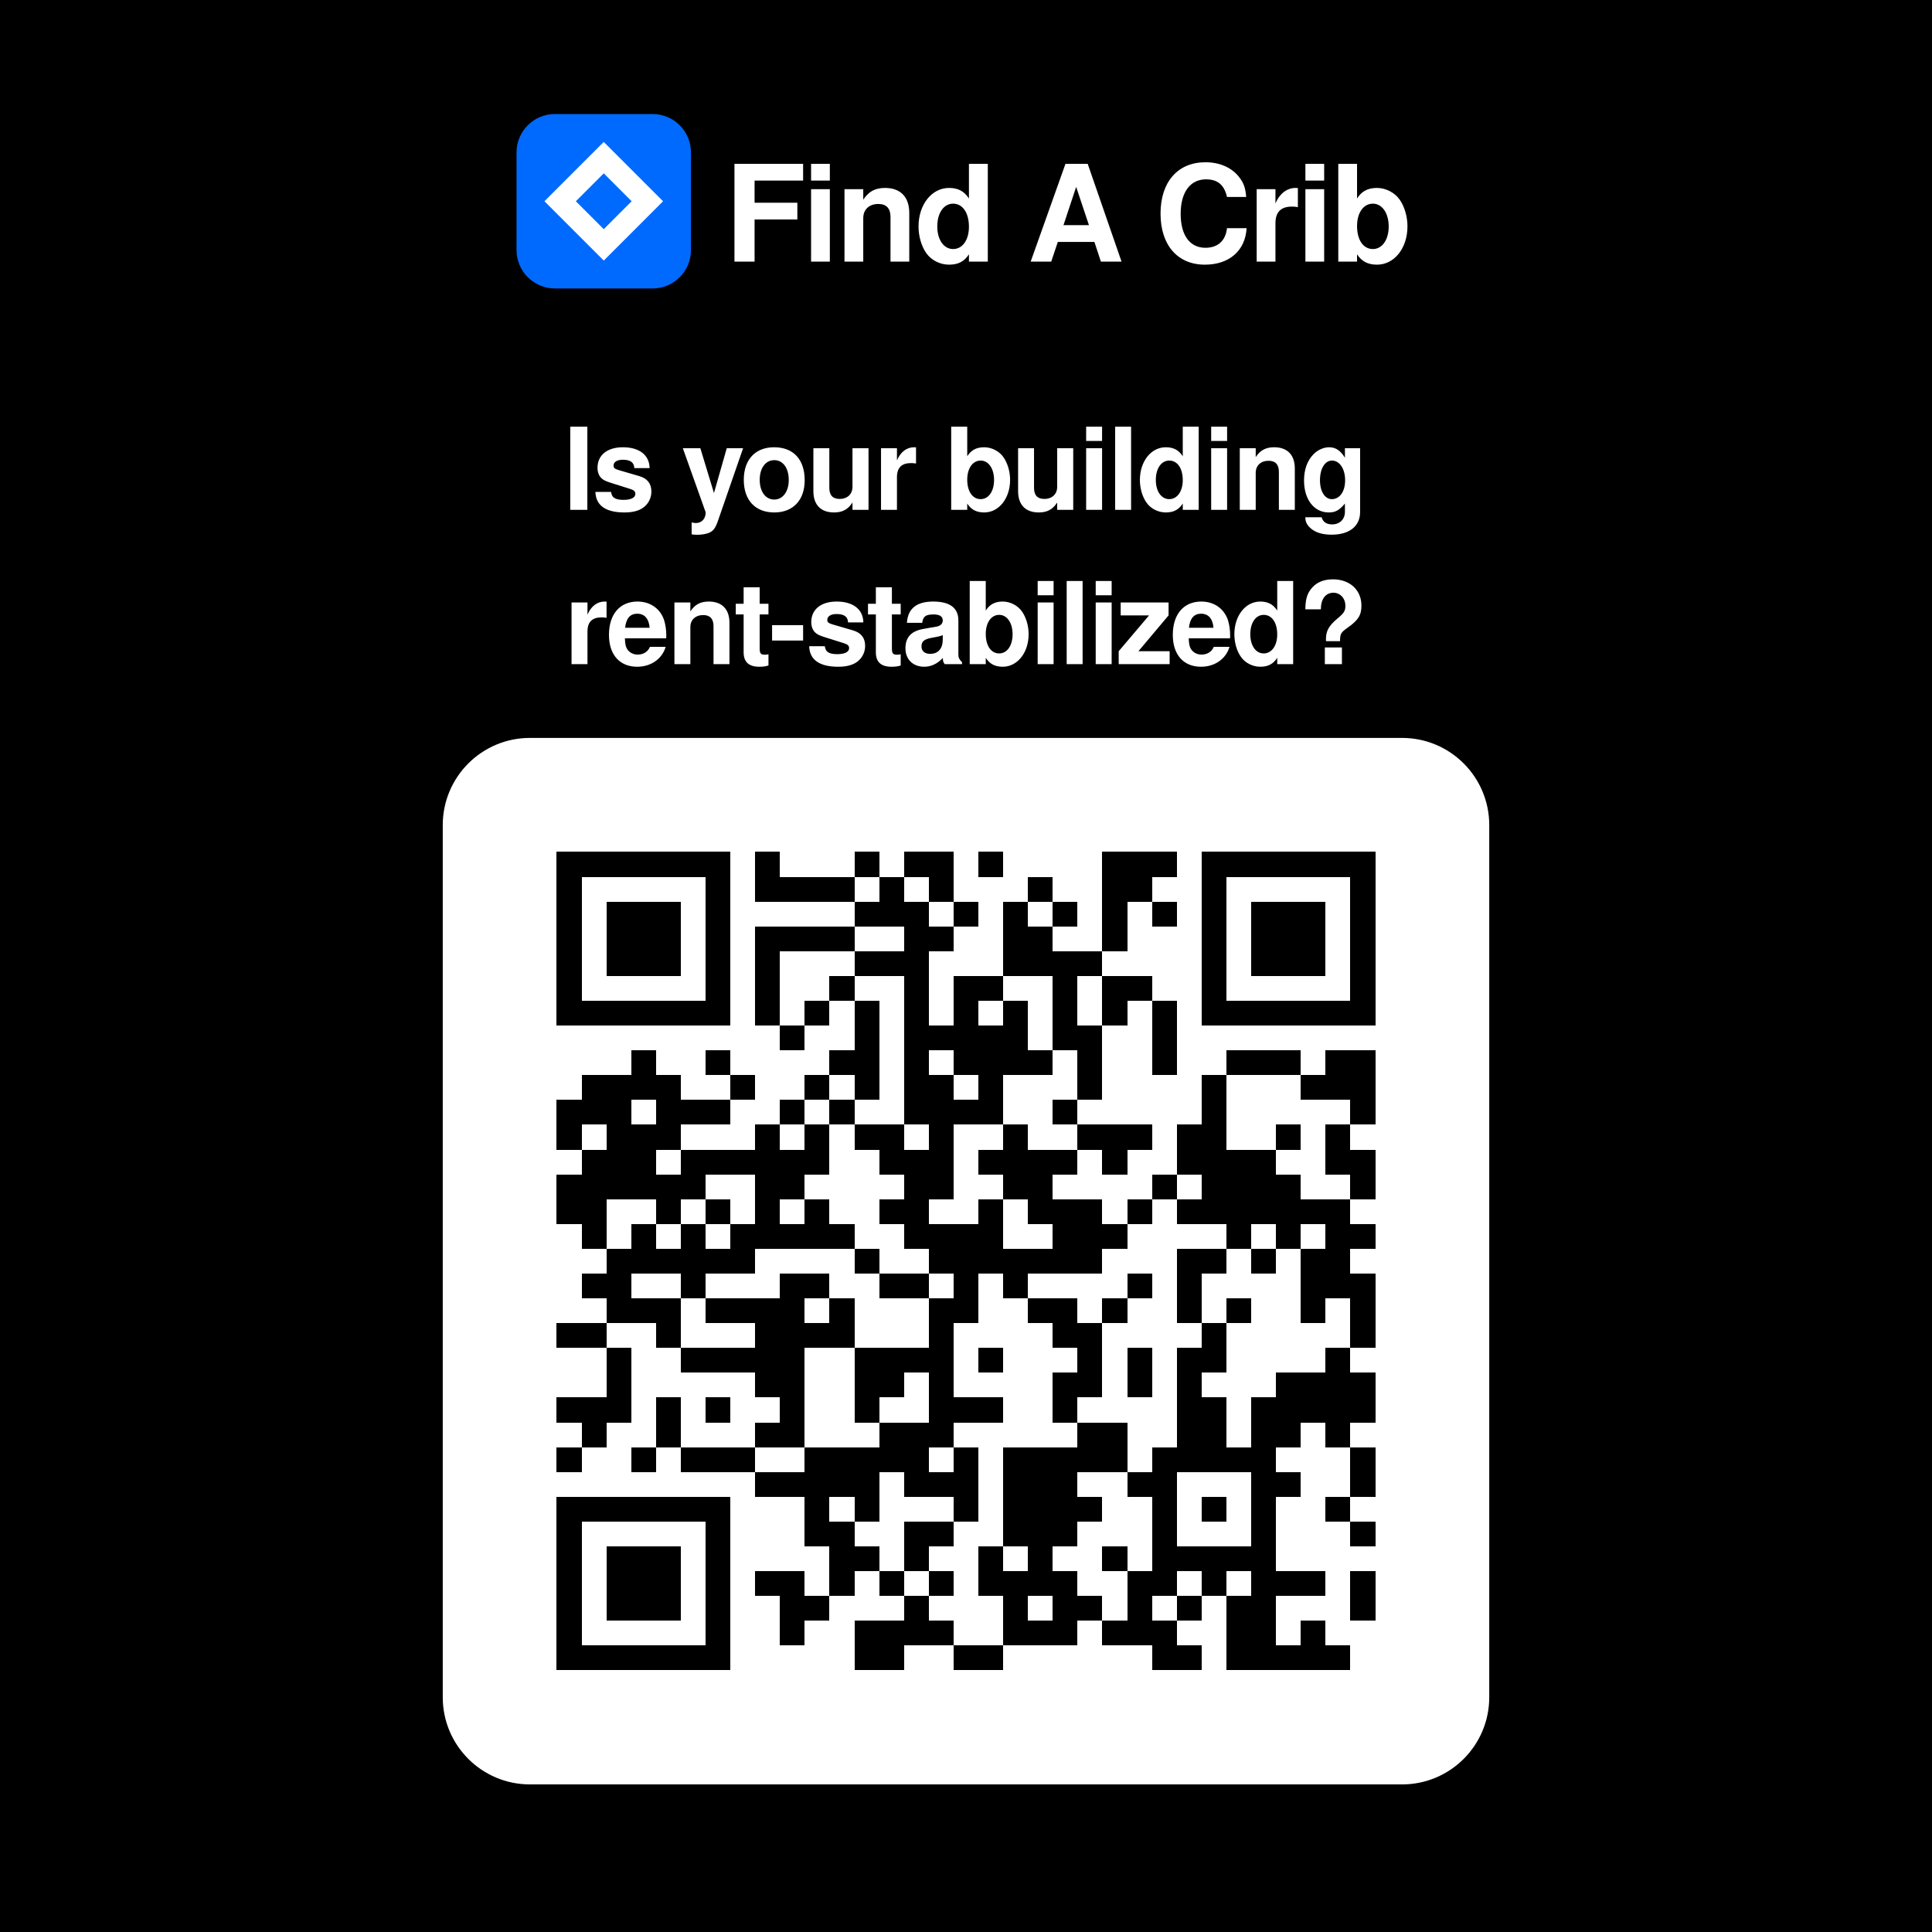
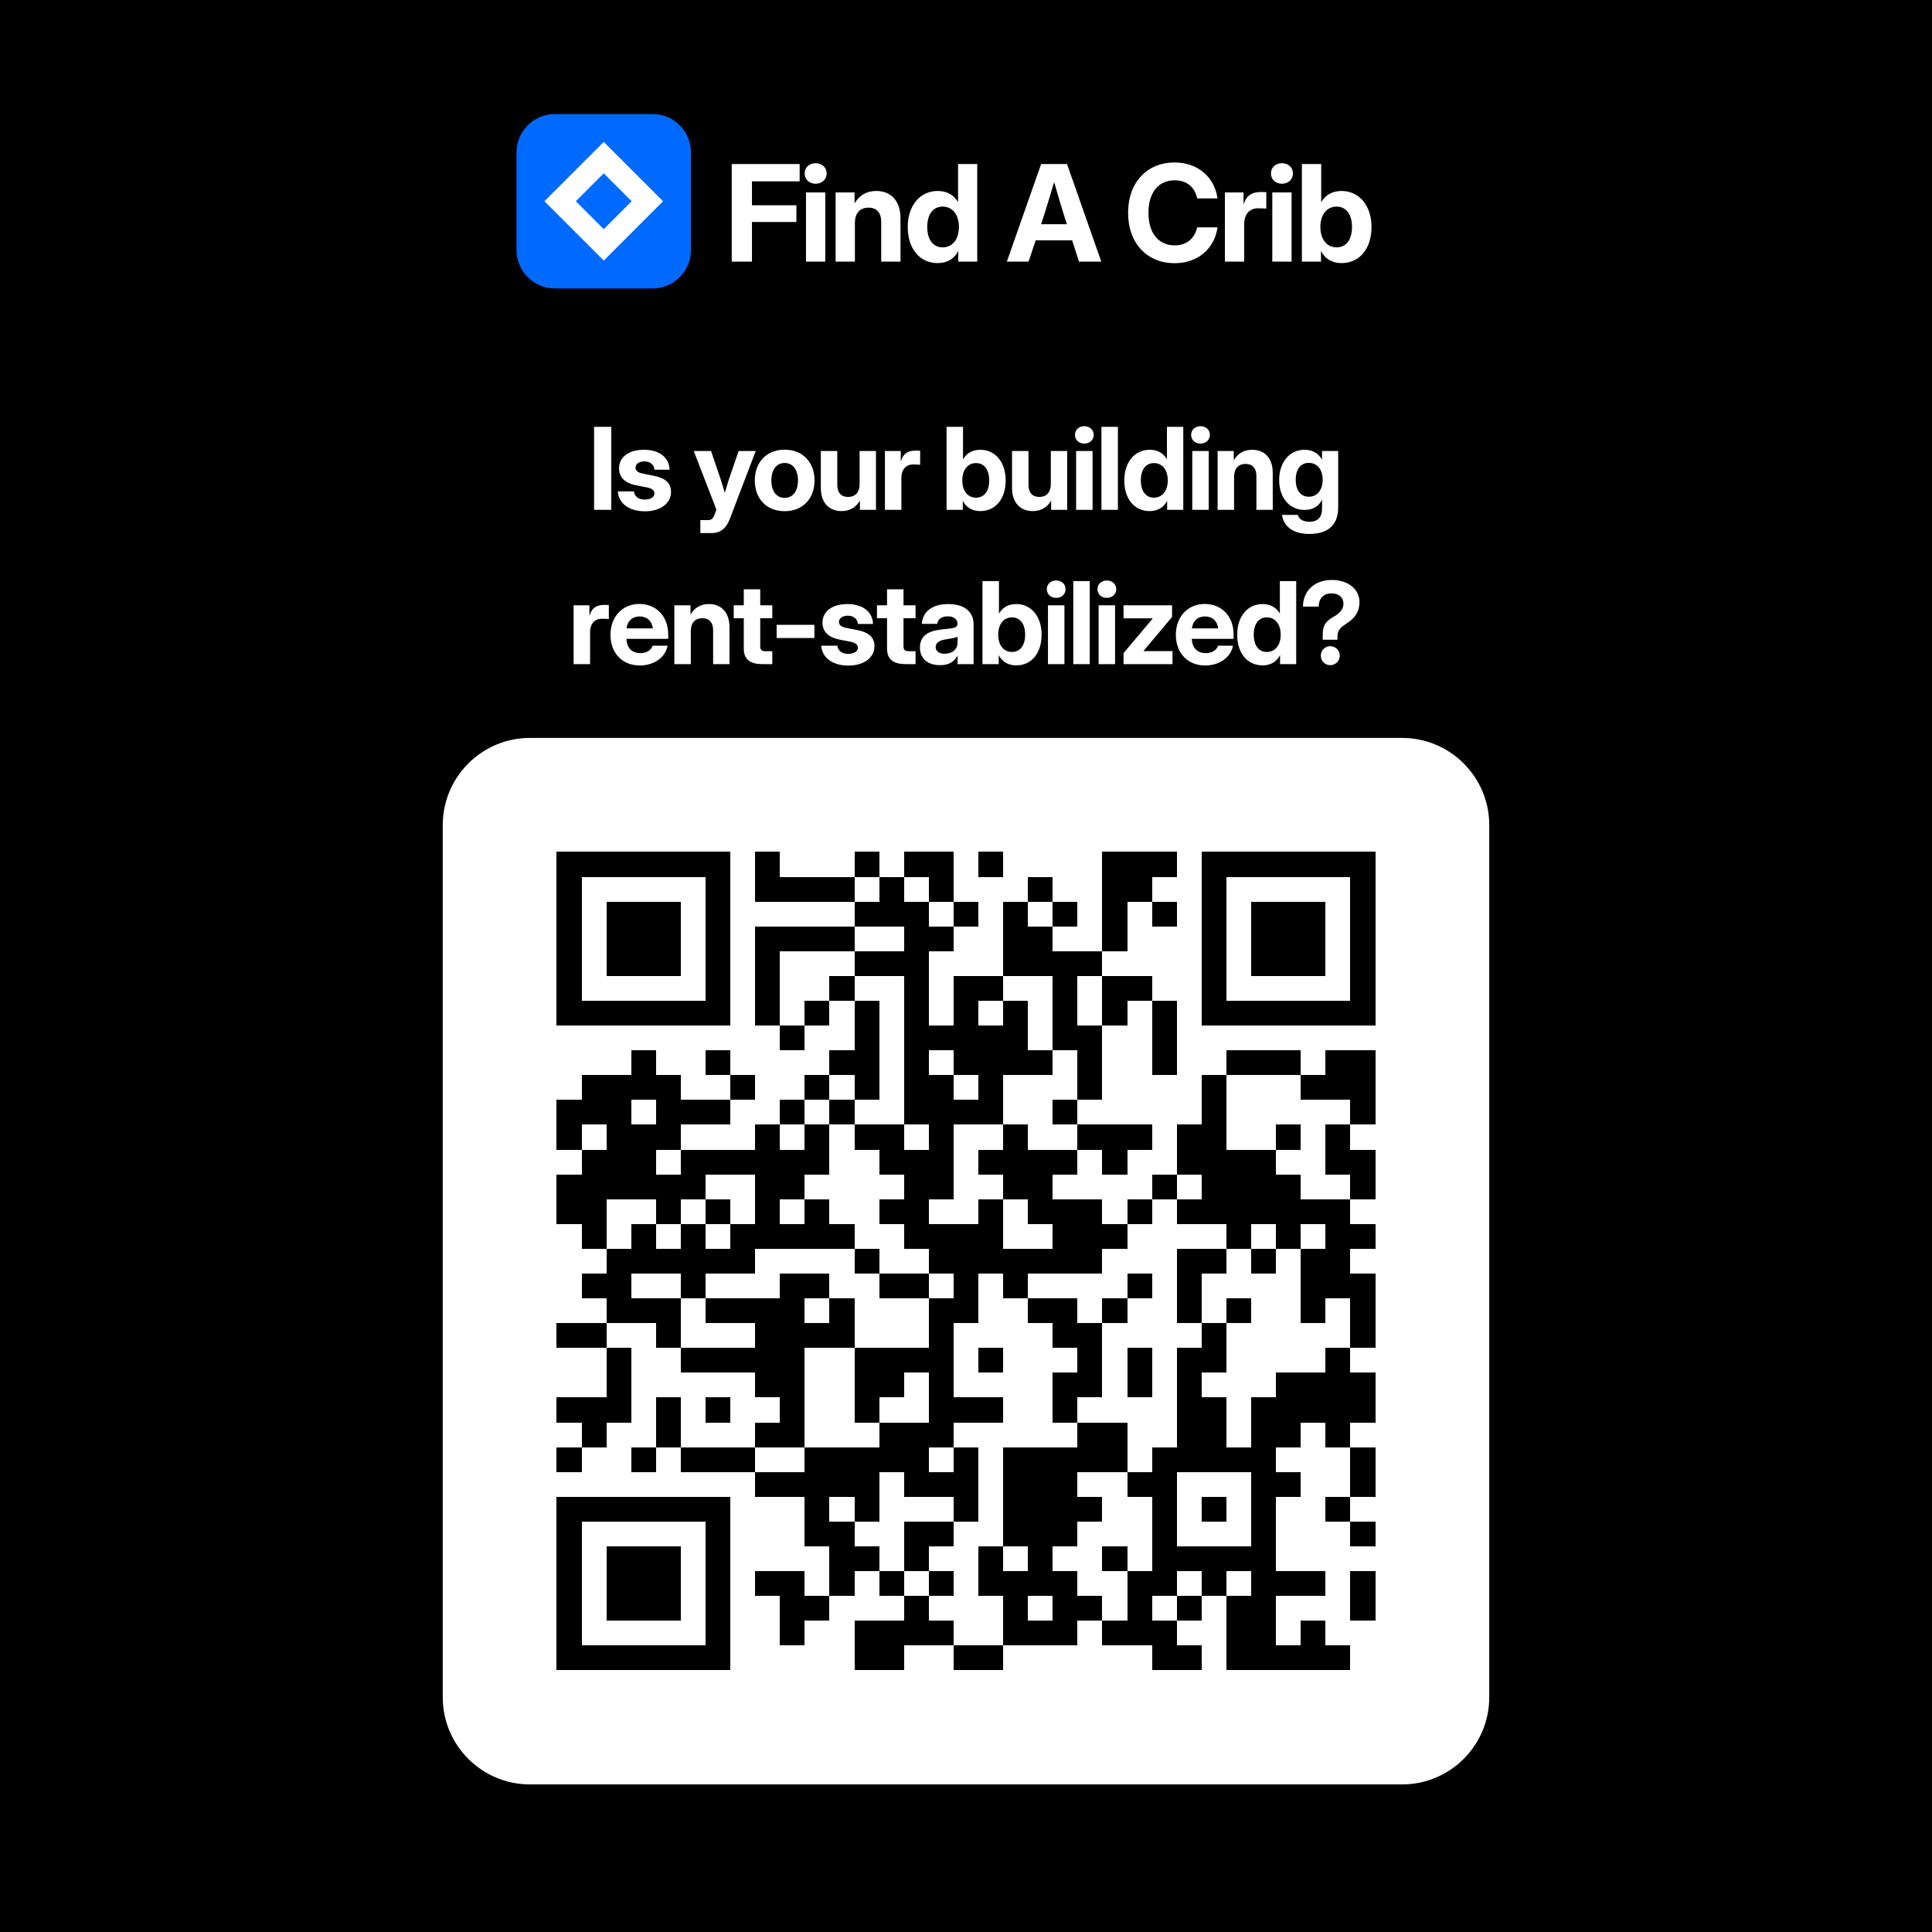
<svg xmlns="http://www.w3.org/2000/svg" width="4in" height="4in" viewBox="0 0 288.00 288.00">
  <rect x="0.00" y="0.00" width="288.00" height="288.00" rx="0.00" fill="#000000" />
  <rect x="77.00" y="17.00" width="26.00" height="26.00" rx="5.72" fill="#006AFF" />
  <path d="M90.00,21.16 L98.84,30.00 L90.00,38.84 L81.16,30.00 Z" fill="#FFFFFF" />
  <path d="M90.00,25.84 L94.16,30.00 L90.00,34.16 L85.84,30.00 Z" fill="#006AFF" />
-   <text x="108.00" y="39.00" font-family="Helvetica Neue, Helvetica, Arial, sans-serif" font-size="20.00" font-weight="700" fill="#FFFFFF" text-anchor="start" letter-spacing="-0.50">Find A Crib</text>
-   <text x="144.00" y="76.00" font-family="Helvetica Neue, Helvetica, Arial, sans-serif" font-size="17.00" font-weight="700" fill="#FFFFFF" text-anchor="middle" letter-spacing="-0.40">Is your building</text>
-   <text x="144.00" y="99.00" font-family="Helvetica Neue, Helvetica, Arial, sans-serif" font-size="17.00" font-weight="700" fill="#FFFFFF" text-anchor="middle" letter-spacing="-0.40">rent-stabilized?</text>
+   <text x="108.00" y="39.00" font-family="Inter Display, Inter, Helvetica Neue, Helvetica, Arial, sans-serif" font-size="20.00" font-weight="700" fill="#FFFFFF" text-anchor="start" letter-spacing="-0.50">Find A Crib</text>
+   <text x="144.00" y="76.00" font-family="Inter Display, Inter, Helvetica Neue, Helvetica, Arial, sans-serif" font-size="17.00" font-weight="700" fill="#FFFFFF" text-anchor="middle" letter-spacing="-0.40">Is your building</text>
+   <text x="144.00" y="99.00" font-family="Inter Display, Inter, Helvetica Neue, Helvetica, Arial, sans-serif" font-size="17.00" font-weight="700" fill="#FFFFFF" text-anchor="middle" letter-spacing="-0.40">rent-stabilized?</text>
  <rect x="66.00" y="110.00" width="156.00" height="156.00" rx="13.00" fill="#FFFFFF" />
  <path d="M83.000,127.000h3.697v3.697h-3.697zM86.697,127.000h3.697v3.697h-3.697zM90.394,127.000h3.697v3.697h-3.697zM94.091,127.000h3.697v3.697h-3.697zM97.788,127.000h3.697v3.697h-3.697zM101.485,127.000h3.697v3.697h-3.697zM105.182,127.000h3.697v3.697h-3.697zM112.576,127.000h3.697v3.697h-3.697zM127.364,127.000h3.697v3.697h-3.697zM134.758,127.000h3.697v3.697h-3.697zM138.455,127.000h3.697v3.697h-3.697zM145.848,127.000h3.697v3.697h-3.697zM164.333,127.000h3.697v3.697h-3.697zM168.030,127.000h3.697v3.697h-3.697zM171.727,127.000h3.697v3.697h-3.697zM179.121,127.000h3.697v3.697h-3.697zM182.818,127.000h3.697v3.697h-3.697zM186.515,127.000h3.697v3.697h-3.697zM190.212,127.000h3.697v3.697h-3.697zM193.909,127.000h3.697v3.697h-3.697zM197.606,127.000h3.697v3.697h-3.697zM201.303,127.000h3.697v3.697h-3.697zM83.000,130.697h3.697v3.697h-3.697zM105.182,130.697h3.697v3.697h-3.697zM112.576,130.697h3.697v3.697h-3.697zM116.273,130.697h3.697v3.697h-3.697zM119.970,130.697h3.697v3.697h-3.697zM123.667,130.697h3.697v3.697h-3.697zM131.061,130.697h3.697v3.697h-3.697zM138.455,130.697h3.697v3.697h-3.697zM153.242,130.697h3.697v3.697h-3.697zM164.333,130.697h3.697v3.697h-3.697zM168.030,130.697h3.697v3.697h-3.697zM179.121,130.697h3.697v3.697h-3.697zM201.303,130.697h3.697v3.697h-3.697zM83.000,134.394h3.697v3.697h-3.697zM90.394,134.394h3.697v3.697h-3.697zM94.091,134.394h3.697v3.697h-3.697zM97.788,134.394h3.697v3.697h-3.697zM105.182,134.394h3.697v3.697h-3.697zM127.364,134.394h3.697v3.697h-3.697zM131.061,134.394h3.697v3.697h-3.697zM134.758,134.394h3.697v3.697h-3.697zM142.152,134.394h3.697v3.697h-3.697zM149.545,134.394h3.697v3.697h-3.697zM156.939,134.394h3.697v3.697h-3.697zM164.333,134.394h3.697v3.697h-3.697zM171.727,134.394h3.697v3.697h-3.697zM179.121,134.394h3.697v3.697h-3.697zM186.515,134.394h3.697v3.697h-3.697zM190.212,134.394h3.697v3.697h-3.697zM193.909,134.394h3.697v3.697h-3.697zM201.303,134.394h3.697v3.697h-3.697zM83.000,138.091h3.697v3.697h-3.697zM90.394,138.091h3.697v3.697h-3.697zM94.091,138.091h3.697v3.697h-3.697zM97.788,138.091h3.697v3.697h-3.697zM105.182,138.091h3.697v3.697h-3.697zM112.576,138.091h3.697v3.697h-3.697zM116.273,138.091h3.697v3.697h-3.697zM119.970,138.091h3.697v3.697h-3.697zM123.667,138.091h3.697v3.697h-3.697zM134.758,138.091h3.697v3.697h-3.697zM138.455,138.091h3.697v3.697h-3.697zM149.545,138.091h3.697v3.697h-3.697zM153.242,138.091h3.697v3.697h-3.697zM164.333,138.091h3.697v3.697h-3.697zM179.121,138.091h3.697v3.697h-3.697zM186.515,138.091h3.697v3.697h-3.697zM190.212,138.091h3.697v3.697h-3.697zM193.909,138.091h3.697v3.697h-3.697zM201.303,138.091h3.697v3.697h-3.697zM83.000,141.788h3.697v3.697h-3.697zM90.394,141.788h3.697v3.697h-3.697zM94.091,141.788h3.697v3.697h-3.697zM97.788,141.788h3.697v3.697h-3.697zM105.182,141.788h3.697v3.697h-3.697zM112.576,141.788h3.697v3.697h-3.697zM127.364,141.788h3.697v3.697h-3.697zM131.061,141.788h3.697v3.697h-3.697zM134.758,141.788h3.697v3.697h-3.697zM149.545,141.788h3.697v3.697h-3.697zM153.242,141.788h3.697v3.697h-3.697zM156.939,141.788h3.697v3.697h-3.697zM160.636,141.788h3.697v3.697h-3.697zM179.121,141.788h3.697v3.697h-3.697zM186.515,141.788h3.697v3.697h-3.697zM190.212,141.788h3.697v3.697h-3.697zM193.909,141.788h3.697v3.697h-3.697zM201.303,141.788h3.697v3.697h-3.697zM83.000,145.485h3.697v3.697h-3.697zM105.182,145.485h3.697v3.697h-3.697zM112.576,145.485h3.697v3.697h-3.697zM123.667,145.485h3.697v3.697h-3.697zM134.758,145.485h3.697v3.697h-3.697zM142.152,145.485h3.697v3.697h-3.697zM145.848,145.485h3.697v3.697h-3.697zM156.939,145.485h3.697v3.697h-3.697zM164.333,145.485h3.697v3.697h-3.697zM168.030,145.485h3.697v3.697h-3.697zM179.121,145.485h3.697v3.697h-3.697zM201.303,145.485h3.697v3.697h-3.697zM83.000,149.182h3.697v3.697h-3.697zM86.697,149.182h3.697v3.697h-3.697zM90.394,149.182h3.697v3.697h-3.697zM94.091,149.182h3.697v3.697h-3.697zM97.788,149.182h3.697v3.697h-3.697zM101.485,149.182h3.697v3.697h-3.697zM105.182,149.182h3.697v3.697h-3.697zM112.576,149.182h3.697v3.697h-3.697zM119.970,149.182h3.697v3.697h-3.697zM127.364,149.182h3.697v3.697h-3.697zM134.758,149.182h3.697v3.697h-3.697zM142.152,149.182h3.697v3.697h-3.697zM149.545,149.182h3.697v3.697h-3.697zM156.939,149.182h3.697v3.697h-3.697zM164.333,149.182h3.697v3.697h-3.697zM171.727,149.182h3.697v3.697h-3.697zM179.121,149.182h3.697v3.697h-3.697zM182.818,149.182h3.697v3.697h-3.697zM186.515,149.182h3.697v3.697h-3.697zM190.212,149.182h3.697v3.697h-3.697zM193.909,149.182h3.697v3.697h-3.697zM197.606,149.182h3.697v3.697h-3.697zM201.303,149.182h3.697v3.697h-3.697zM116.273,152.879h3.697v3.697h-3.697zM127.364,152.879h3.697v3.697h-3.697zM134.758,152.879h3.697v3.697h-3.697zM138.455,152.879h3.697v3.697h-3.697zM142.152,152.879h3.697v3.697h-3.697zM145.848,152.879h3.697v3.697h-3.697zM149.545,152.879h3.697v3.697h-3.697zM156.939,152.879h3.697v3.697h-3.697zM160.636,152.879h3.697v3.697h-3.697zM171.727,152.879h3.697v3.697h-3.697zM94.091,156.576h3.697v3.697h-3.697zM105.182,156.576h3.697v3.697h-3.697zM123.667,156.576h3.697v3.697h-3.697zM127.364,156.576h3.697v3.697h-3.697zM134.758,156.576h3.697v3.697h-3.697zM142.152,156.576h3.697v3.697h-3.697zM145.848,156.576h3.697v3.697h-3.697zM149.545,156.576h3.697v3.697h-3.697zM153.242,156.576h3.697v3.697h-3.697zM160.636,156.576h3.697v3.697h-3.697zM171.727,156.576h3.697v3.697h-3.697zM182.818,156.576h3.697v3.697h-3.697zM186.515,156.576h3.697v3.697h-3.697zM190.212,156.576h3.697v3.697h-3.697zM197.606,156.576h3.697v3.697h-3.697zM201.303,156.576h3.697v3.697h-3.697zM86.697,160.273h3.697v3.697h-3.697zM90.394,160.273h3.697v3.697h-3.697zM94.091,160.273h3.697v3.697h-3.697zM97.788,160.273h3.697v3.697h-3.697zM108.879,160.273h3.697v3.697h-3.697zM119.970,160.273h3.697v3.697h-3.697zM127.364,160.273h3.697v3.697h-3.697zM134.758,160.273h3.697v3.697h-3.697zM138.455,160.273h3.697v3.697h-3.697zM145.848,160.273h3.697v3.697h-3.697zM160.636,160.273h3.697v3.697h-3.697zM179.121,160.273h3.697v3.697h-3.697zM193.909,160.273h3.697v3.697h-3.697zM197.606,160.273h3.697v3.697h-3.697zM201.303,160.273h3.697v3.697h-3.697zM83.000,163.970h3.697v3.697h-3.697zM86.697,163.970h3.697v3.697h-3.697zM90.394,163.970h3.697v3.697h-3.697zM97.788,163.970h3.697v3.697h-3.697zM101.485,163.970h3.697v3.697h-3.697zM105.182,163.970h3.697v3.697h-3.697zM116.273,163.970h3.697v3.697h-3.697zM123.667,163.970h3.697v3.697h-3.697zM134.758,163.970h3.697v3.697h-3.697zM138.455,163.970h3.697v3.697h-3.697zM142.152,163.970h3.697v3.697h-3.697zM145.848,163.970h3.697v3.697h-3.697zM156.939,163.970h3.697v3.697h-3.697zM179.121,163.970h3.697v3.697h-3.697zM201.303,163.970h3.697v3.697h-3.697zM83.000,167.667h3.697v3.697h-3.697zM90.394,167.667h3.697v3.697h-3.697zM94.091,167.667h3.697v3.697h-3.697zM97.788,167.667h3.697v3.697h-3.697zM112.576,167.667h3.697v3.697h-3.697zM119.970,167.667h3.697v3.697h-3.697zM127.364,167.667h3.697v3.697h-3.697zM131.061,167.667h3.697v3.697h-3.697zM138.455,167.667h3.697v3.697h-3.697zM149.545,167.667h3.697v3.697h-3.697zM160.636,167.667h3.697v3.697h-3.697zM164.333,167.667h3.697v3.697h-3.697zM168.030,167.667h3.697v3.697h-3.697zM175.424,167.667h3.697v3.697h-3.697zM179.121,167.667h3.697v3.697h-3.697zM190.212,167.667h3.697v3.697h-3.697zM197.606,167.667h3.697v3.697h-3.697zM86.697,171.364h3.697v3.697h-3.697zM90.394,171.364h3.697v3.697h-3.697zM94.091,171.364h3.697v3.697h-3.697zM101.485,171.364h3.697v3.697h-3.697zM105.182,171.364h3.697v3.697h-3.697zM108.879,171.364h3.697v3.697h-3.697zM112.576,171.364h3.697v3.697h-3.697zM116.273,171.364h3.697v3.697h-3.697zM119.970,171.364h3.697v3.697h-3.697zM131.061,171.364h3.697v3.697h-3.697zM134.758,171.364h3.697v3.697h-3.697zM138.455,171.364h3.697v3.697h-3.697zM145.848,171.364h3.697v3.697h-3.697zM149.545,171.364h3.697v3.697h-3.697zM153.242,171.364h3.697v3.697h-3.697zM156.939,171.364h3.697v3.697h-3.697zM164.333,171.364h3.697v3.697h-3.697zM175.424,171.364h3.697v3.697h-3.697zM179.121,171.364h3.697v3.697h-3.697zM182.818,171.364h3.697v3.697h-3.697zM186.515,171.364h3.697v3.697h-3.697zM197.606,171.364h3.697v3.697h-3.697zM201.303,171.364h3.697v3.697h-3.697zM83.000,175.061h3.697v3.697h-3.697zM86.697,175.061h3.697v3.697h-3.697zM90.394,175.061h3.697v3.697h-3.697zM94.091,175.061h3.697v3.697h-3.697zM97.788,175.061h3.697v3.697h-3.697zM101.485,175.061h3.697v3.697h-3.697zM112.576,175.061h3.697v3.697h-3.697zM116.273,175.061h3.697v3.697h-3.697zM134.758,175.061h3.697v3.697h-3.697zM138.455,175.061h3.697v3.697h-3.697zM149.545,175.061h3.697v3.697h-3.697zM153.242,175.061h3.697v3.697h-3.697zM171.727,175.061h3.697v3.697h-3.697zM179.121,175.061h3.697v3.697h-3.697zM182.818,175.061h3.697v3.697h-3.697zM186.515,175.061h3.697v3.697h-3.697zM190.212,175.061h3.697v3.697h-3.697zM201.303,175.061h3.697v3.697h-3.697zM83.000,178.758h3.697v3.697h-3.697zM86.697,178.758h3.697v3.697h-3.697zM97.788,178.758h3.697v3.697h-3.697zM105.182,178.758h3.697v3.697h-3.697zM112.576,178.758h3.697v3.697h-3.697zM119.970,178.758h3.697v3.697h-3.697zM131.061,178.758h3.697v3.697h-3.697zM134.758,178.758h3.697v3.697h-3.697zM145.848,178.758h3.697v3.697h-3.697zM153.242,178.758h3.697v3.697h-3.697zM156.939,178.758h3.697v3.697h-3.697zM160.636,178.758h3.697v3.697h-3.697zM168.030,178.758h3.697v3.697h-3.697zM175.424,178.758h3.697v3.697h-3.697zM179.121,178.758h3.697v3.697h-3.697zM182.818,178.758h3.697v3.697h-3.697zM186.515,178.758h3.697v3.697h-3.697zM190.212,178.758h3.697v3.697h-3.697zM193.909,178.758h3.697v3.697h-3.697zM197.606,178.758h3.697v3.697h-3.697zM86.697,182.455h3.697v3.697h-3.697zM94.091,182.455h3.697v3.697h-3.697zM101.485,182.455h3.697v3.697h-3.697zM108.879,182.455h3.697v3.697h-3.697zM112.576,182.455h3.697v3.697h-3.697zM116.273,182.455h3.697v3.697h-3.697zM119.970,182.455h3.697v3.697h-3.697zM123.667,182.455h3.697v3.697h-3.697zM134.758,182.455h3.697v3.697h-3.697zM138.455,182.455h3.697v3.697h-3.697zM142.152,182.455h3.697v3.697h-3.697zM145.848,182.455h3.697v3.697h-3.697zM156.939,182.455h3.697v3.697h-3.697zM160.636,182.455h3.697v3.697h-3.697zM164.333,182.455h3.697v3.697h-3.697zM182.818,182.455h3.697v3.697h-3.697zM190.212,182.455h3.697v3.697h-3.697zM197.606,182.455h3.697v3.697h-3.697zM201.303,182.455h3.697v3.697h-3.697zM90.394,186.152h3.697v3.697h-3.697zM94.091,186.152h3.697v3.697h-3.697zM97.788,186.152h3.697v3.697h-3.697zM101.485,186.152h3.697v3.697h-3.697zM105.182,186.152h3.697v3.697h-3.697zM108.879,186.152h3.697v3.697h-3.697zM127.364,186.152h3.697v3.697h-3.697zM138.455,186.152h3.697v3.697h-3.697zM142.152,186.152h3.697v3.697h-3.697zM145.848,186.152h3.697v3.697h-3.697zM149.545,186.152h3.697v3.697h-3.697zM153.242,186.152h3.697v3.697h-3.697zM156.939,186.152h3.697v3.697h-3.697zM160.636,186.152h3.697v3.697h-3.697zM175.424,186.152h3.697v3.697h-3.697zM179.121,186.152h3.697v3.697h-3.697zM186.515,186.152h3.697v3.697h-3.697zM193.909,186.152h3.697v3.697h-3.697zM197.606,186.152h3.697v3.697h-3.697zM86.697,189.848h3.697v3.697h-3.697zM90.394,189.848h3.697v3.697h-3.697zM101.485,189.848h3.697v3.697h-3.697zM116.273,189.848h3.697v3.697h-3.697zM119.970,189.848h3.697v3.697h-3.697zM131.061,189.848h3.697v3.697h-3.697zM134.758,189.848h3.697v3.697h-3.697zM142.152,189.848h3.697v3.697h-3.697zM149.545,189.848h3.697v3.697h-3.697zM168.030,189.848h3.697v3.697h-3.697zM175.424,189.848h3.697v3.697h-3.697zM193.909,189.848h3.697v3.697h-3.697zM197.606,189.848h3.697v3.697h-3.697zM201.303,189.848h3.697v3.697h-3.697zM90.394,193.545h3.697v3.697h-3.697zM94.091,193.545h3.697v3.697h-3.697zM97.788,193.545h3.697v3.697h-3.697zM105.182,193.545h3.697v3.697h-3.697zM108.879,193.545h3.697v3.697h-3.697zM112.576,193.545h3.697v3.697h-3.697zM116.273,193.545h3.697v3.697h-3.697zM123.667,193.545h3.697v3.697h-3.697zM138.455,193.545h3.697v3.697h-3.697zM142.152,193.545h3.697v3.697h-3.697zM153.242,193.545h3.697v3.697h-3.697zM156.939,193.545h3.697v3.697h-3.697zM164.333,193.545h3.697v3.697h-3.697zM175.424,193.545h3.697v3.697h-3.697zM182.818,193.545h3.697v3.697h-3.697zM193.909,193.545h3.697v3.697h-3.697zM201.303,193.545h3.697v3.697h-3.697zM83.000,197.242h3.697v3.697h-3.697zM86.697,197.242h3.697v3.697h-3.697zM97.788,197.242h3.697v3.697h-3.697zM112.576,197.242h3.697v3.697h-3.697zM116.273,197.242h3.697v3.697h-3.697zM119.970,197.242h3.697v3.697h-3.697zM123.667,197.242h3.697v3.697h-3.697zM138.455,197.242h3.697v3.697h-3.697zM156.939,197.242h3.697v3.697h-3.697zM160.636,197.242h3.697v3.697h-3.697zM179.121,197.242h3.697v3.697h-3.697zM201.303,197.242h3.697v3.697h-3.697zM90.394,200.939h3.697v3.697h-3.697zM101.485,200.939h3.697v3.697h-3.697zM105.182,200.939h3.697v3.697h-3.697zM108.879,200.939h3.697v3.697h-3.697zM112.576,200.939h3.697v3.697h-3.697zM116.273,200.939h3.697v3.697h-3.697zM127.364,200.939h3.697v3.697h-3.697zM131.061,200.939h3.697v3.697h-3.697zM134.758,200.939h3.697v3.697h-3.697zM138.455,200.939h3.697v3.697h-3.697zM145.848,200.939h3.697v3.697h-3.697zM160.636,200.939h3.697v3.697h-3.697zM168.030,200.939h3.697v3.697h-3.697zM175.424,200.939h3.697v3.697h-3.697zM179.121,200.939h3.697v3.697h-3.697zM197.606,200.939h3.697v3.697h-3.697zM90.394,204.636h3.697v3.697h-3.697zM112.576,204.636h3.697v3.697h-3.697zM116.273,204.636h3.697v3.697h-3.697zM127.364,204.636h3.697v3.697h-3.697zM131.061,204.636h3.697v3.697h-3.697zM138.455,204.636h3.697v3.697h-3.697zM156.939,204.636h3.697v3.697h-3.697zM160.636,204.636h3.697v3.697h-3.697zM168.030,204.636h3.697v3.697h-3.697zM175.424,204.636h3.697v3.697h-3.697zM190.212,204.636h3.697v3.697h-3.697zM193.909,204.636h3.697v3.697h-3.697zM197.606,204.636h3.697v3.697h-3.697zM201.303,204.636h3.697v3.697h-3.697zM83.000,208.333h3.697v3.697h-3.697zM86.697,208.333h3.697v3.697h-3.697zM90.394,208.333h3.697v3.697h-3.697zM97.788,208.333h3.697v3.697h-3.697zM105.182,208.333h3.697v3.697h-3.697zM116.273,208.333h3.697v3.697h-3.697zM127.364,208.333h3.697v3.697h-3.697zM138.455,208.333h3.697v3.697h-3.697zM142.152,208.333h3.697v3.697h-3.697zM145.848,208.333h3.697v3.697h-3.697zM156.939,208.333h3.697v3.697h-3.697zM175.424,208.333h3.697v3.697h-3.697zM179.121,208.333h3.697v3.697h-3.697zM186.515,208.333h3.697v3.697h-3.697zM190.212,208.333h3.697v3.697h-3.697zM193.909,208.333h3.697v3.697h-3.697zM197.606,208.333h3.697v3.697h-3.697zM201.303,208.333h3.697v3.697h-3.697zM86.697,212.030h3.697v3.697h-3.697zM97.788,212.030h3.697v3.697h-3.697zM112.576,212.030h3.697v3.697h-3.697zM116.273,212.030h3.697v3.697h-3.697zM131.061,212.030h3.697v3.697h-3.697zM134.758,212.030h3.697v3.697h-3.697zM138.455,212.030h3.697v3.697h-3.697zM160.636,212.030h3.697v3.697h-3.697zM164.333,212.030h3.697v3.697h-3.697zM175.424,212.030h3.697v3.697h-3.697zM179.121,212.030h3.697v3.697h-3.697zM186.515,212.030h3.697v3.697h-3.697zM190.212,212.030h3.697v3.697h-3.697zM197.606,212.030h3.697v3.697h-3.697zM83.000,215.727h3.697v3.697h-3.697zM94.091,215.727h3.697v3.697h-3.697zM101.485,215.727h3.697v3.697h-3.697zM105.182,215.727h3.697v3.697h-3.697zM108.879,215.727h3.697v3.697h-3.697zM119.970,215.727h3.697v3.697h-3.697zM123.667,215.727h3.697v3.697h-3.697zM127.364,215.727h3.697v3.697h-3.697zM131.061,215.727h3.697v3.697h-3.697zM134.758,215.727h3.697v3.697h-3.697zM142.152,215.727h3.697v3.697h-3.697zM149.545,215.727h3.697v3.697h-3.697zM153.242,215.727h3.697v3.697h-3.697zM156.939,215.727h3.697v3.697h-3.697zM160.636,215.727h3.697v3.697h-3.697zM164.333,215.727h3.697v3.697h-3.697zM171.727,215.727h3.697v3.697h-3.697zM175.424,215.727h3.697v3.697h-3.697zM179.121,215.727h3.697v3.697h-3.697zM182.818,215.727h3.697v3.697h-3.697zM186.515,215.727h3.697v3.697h-3.697zM201.303,215.727h3.697v3.697h-3.697zM112.576,219.424h3.697v3.697h-3.697zM116.273,219.424h3.697v3.697h-3.697zM119.970,219.424h3.697v3.697h-3.697zM123.667,219.424h3.697v3.697h-3.697zM127.364,219.424h3.697v3.697h-3.697zM134.758,219.424h3.697v3.697h-3.697zM138.455,219.424h3.697v3.697h-3.697zM142.152,219.424h3.697v3.697h-3.697zM149.545,219.424h3.697v3.697h-3.697zM153.242,219.424h3.697v3.697h-3.697zM156.939,219.424h3.697v3.697h-3.697zM168.030,219.424h3.697v3.697h-3.697zM171.727,219.424h3.697v3.697h-3.697zM186.515,219.424h3.697v3.697h-3.697zM190.212,219.424h3.697v3.697h-3.697zM201.303,219.424h3.697v3.697h-3.697zM83.000,223.121h3.697v3.697h-3.697zM86.697,223.121h3.697v3.697h-3.697zM90.394,223.121h3.697v3.697h-3.697zM94.091,223.121h3.697v3.697h-3.697zM97.788,223.121h3.697v3.697h-3.697zM101.485,223.121h3.697v3.697h-3.697zM105.182,223.121h3.697v3.697h-3.697zM119.970,223.121h3.697v3.697h-3.697zM127.364,223.121h3.697v3.697h-3.697zM142.152,223.121h3.697v3.697h-3.697zM149.545,223.121h3.697v3.697h-3.697zM153.242,223.121h3.697v3.697h-3.697zM156.939,223.121h3.697v3.697h-3.697zM160.636,223.121h3.697v3.697h-3.697zM171.727,223.121h3.697v3.697h-3.697zM179.121,223.121h3.697v3.697h-3.697zM186.515,223.121h3.697v3.697h-3.697zM197.606,223.121h3.697v3.697h-3.697zM83.000,226.818h3.697v3.697h-3.697zM105.182,226.818h3.697v3.697h-3.697zM119.970,226.818h3.697v3.697h-3.697zM123.667,226.818h3.697v3.697h-3.697zM134.758,226.818h3.697v3.697h-3.697zM138.455,226.818h3.697v3.697h-3.697zM149.545,226.818h3.697v3.697h-3.697zM153.242,226.818h3.697v3.697h-3.697zM156.939,226.818h3.697v3.697h-3.697zM171.727,226.818h3.697v3.697h-3.697zM186.515,226.818h3.697v3.697h-3.697zM201.303,226.818h3.697v3.697h-3.697zM83.000,230.515h3.697v3.697h-3.697zM90.394,230.515h3.697v3.697h-3.697zM94.091,230.515h3.697v3.697h-3.697zM97.788,230.515h3.697v3.697h-3.697zM105.182,230.515h3.697v3.697h-3.697zM123.667,230.515h3.697v3.697h-3.697zM127.364,230.515h3.697v3.697h-3.697zM134.758,230.515h3.697v3.697h-3.697zM145.848,230.515h3.697v3.697h-3.697zM153.242,230.515h3.697v3.697h-3.697zM164.333,230.515h3.697v3.697h-3.697zM171.727,230.515h3.697v3.697h-3.697zM175.424,230.515h3.697v3.697h-3.697zM179.121,230.515h3.697v3.697h-3.697zM182.818,230.515h3.697v3.697h-3.697zM186.515,230.515h3.697v3.697h-3.697zM83.000,234.212h3.697v3.697h-3.697zM90.394,234.212h3.697v3.697h-3.697zM94.091,234.212h3.697v3.697h-3.697zM97.788,234.212h3.697v3.697h-3.697zM105.182,234.212h3.697v3.697h-3.697zM112.576,234.212h3.697v3.697h-3.697zM116.273,234.212h3.697v3.697h-3.697zM123.667,234.212h3.697v3.697h-3.697zM131.061,234.212h3.697v3.697h-3.697zM138.455,234.212h3.697v3.697h-3.697zM145.848,234.212h3.697v3.697h-3.697zM149.545,234.212h3.697v3.697h-3.697zM153.242,234.212h3.697v3.697h-3.697zM156.939,234.212h3.697v3.697h-3.697zM168.030,234.212h3.697v3.697h-3.697zM171.727,234.212h3.697v3.697h-3.697zM179.121,234.212h3.697v3.697h-3.697zM186.515,234.212h3.697v3.697h-3.697zM190.212,234.212h3.697v3.697h-3.697zM193.909,234.212h3.697v3.697h-3.697zM201.303,234.212h3.697v3.697h-3.697zM83.000,237.909h3.697v3.697h-3.697zM90.394,237.909h3.697v3.697h-3.697zM94.091,237.909h3.697v3.697h-3.697zM97.788,237.909h3.697v3.697h-3.697zM105.182,237.909h3.697v3.697h-3.697zM116.273,237.909h3.697v3.697h-3.697zM119.970,237.909h3.697v3.697h-3.697zM134.758,237.909h3.697v3.697h-3.697zM149.545,237.909h3.697v3.697h-3.697zM156.939,237.909h3.697v3.697h-3.697zM160.636,237.909h3.697v3.697h-3.697zM168.030,237.909h3.697v3.697h-3.697zM175.424,237.909h3.697v3.697h-3.697zM182.818,237.909h3.697v3.697h-3.697zM186.515,237.909h3.697v3.697h-3.697zM201.303,237.909h3.697v3.697h-3.697zM83.000,241.606h3.697v3.697h-3.697zM105.182,241.606h3.697v3.697h-3.697zM116.273,241.606h3.697v3.697h-3.697zM127.364,241.606h3.697v3.697h-3.697zM131.061,241.606h3.697v3.697h-3.697zM134.758,241.606h3.697v3.697h-3.697zM138.455,241.606h3.697v3.697h-3.697zM149.545,241.606h3.697v3.697h-3.697zM153.242,241.606h3.697v3.697h-3.697zM156.939,241.606h3.697v3.697h-3.697zM164.333,241.606h3.697v3.697h-3.697zM168.030,241.606h3.697v3.697h-3.697zM171.727,241.606h3.697v3.697h-3.697zM182.818,241.606h3.697v3.697h-3.697zM186.515,241.606h3.697v3.697h-3.697zM193.909,241.606h3.697v3.697h-3.697zM83.000,245.303h3.697v3.697h-3.697zM86.697,245.303h3.697v3.697h-3.697zM90.394,245.303h3.697v3.697h-3.697zM94.091,245.303h3.697v3.697h-3.697zM97.788,245.303h3.697v3.697h-3.697zM101.485,245.303h3.697v3.697h-3.697zM105.182,245.303h3.697v3.697h-3.697zM127.364,245.303h3.697v3.697h-3.697zM131.061,245.303h3.697v3.697h-3.697zM142.152,245.303h3.697v3.697h-3.697zM145.848,245.303h3.697v3.697h-3.697zM171.727,245.303h3.697v3.697h-3.697zM175.424,245.303h3.697v3.697h-3.697zM182.818,245.303h3.697v3.697h-3.697zM186.515,245.303h3.697v3.697h-3.697zM190.212,245.303h3.697v3.697h-3.697zM193.909,245.303h3.697v3.697h-3.697zM197.606,245.303h3.697v3.697h-3.697z" fill="#000000" shape-rendering="crispEdges" />
</svg>
